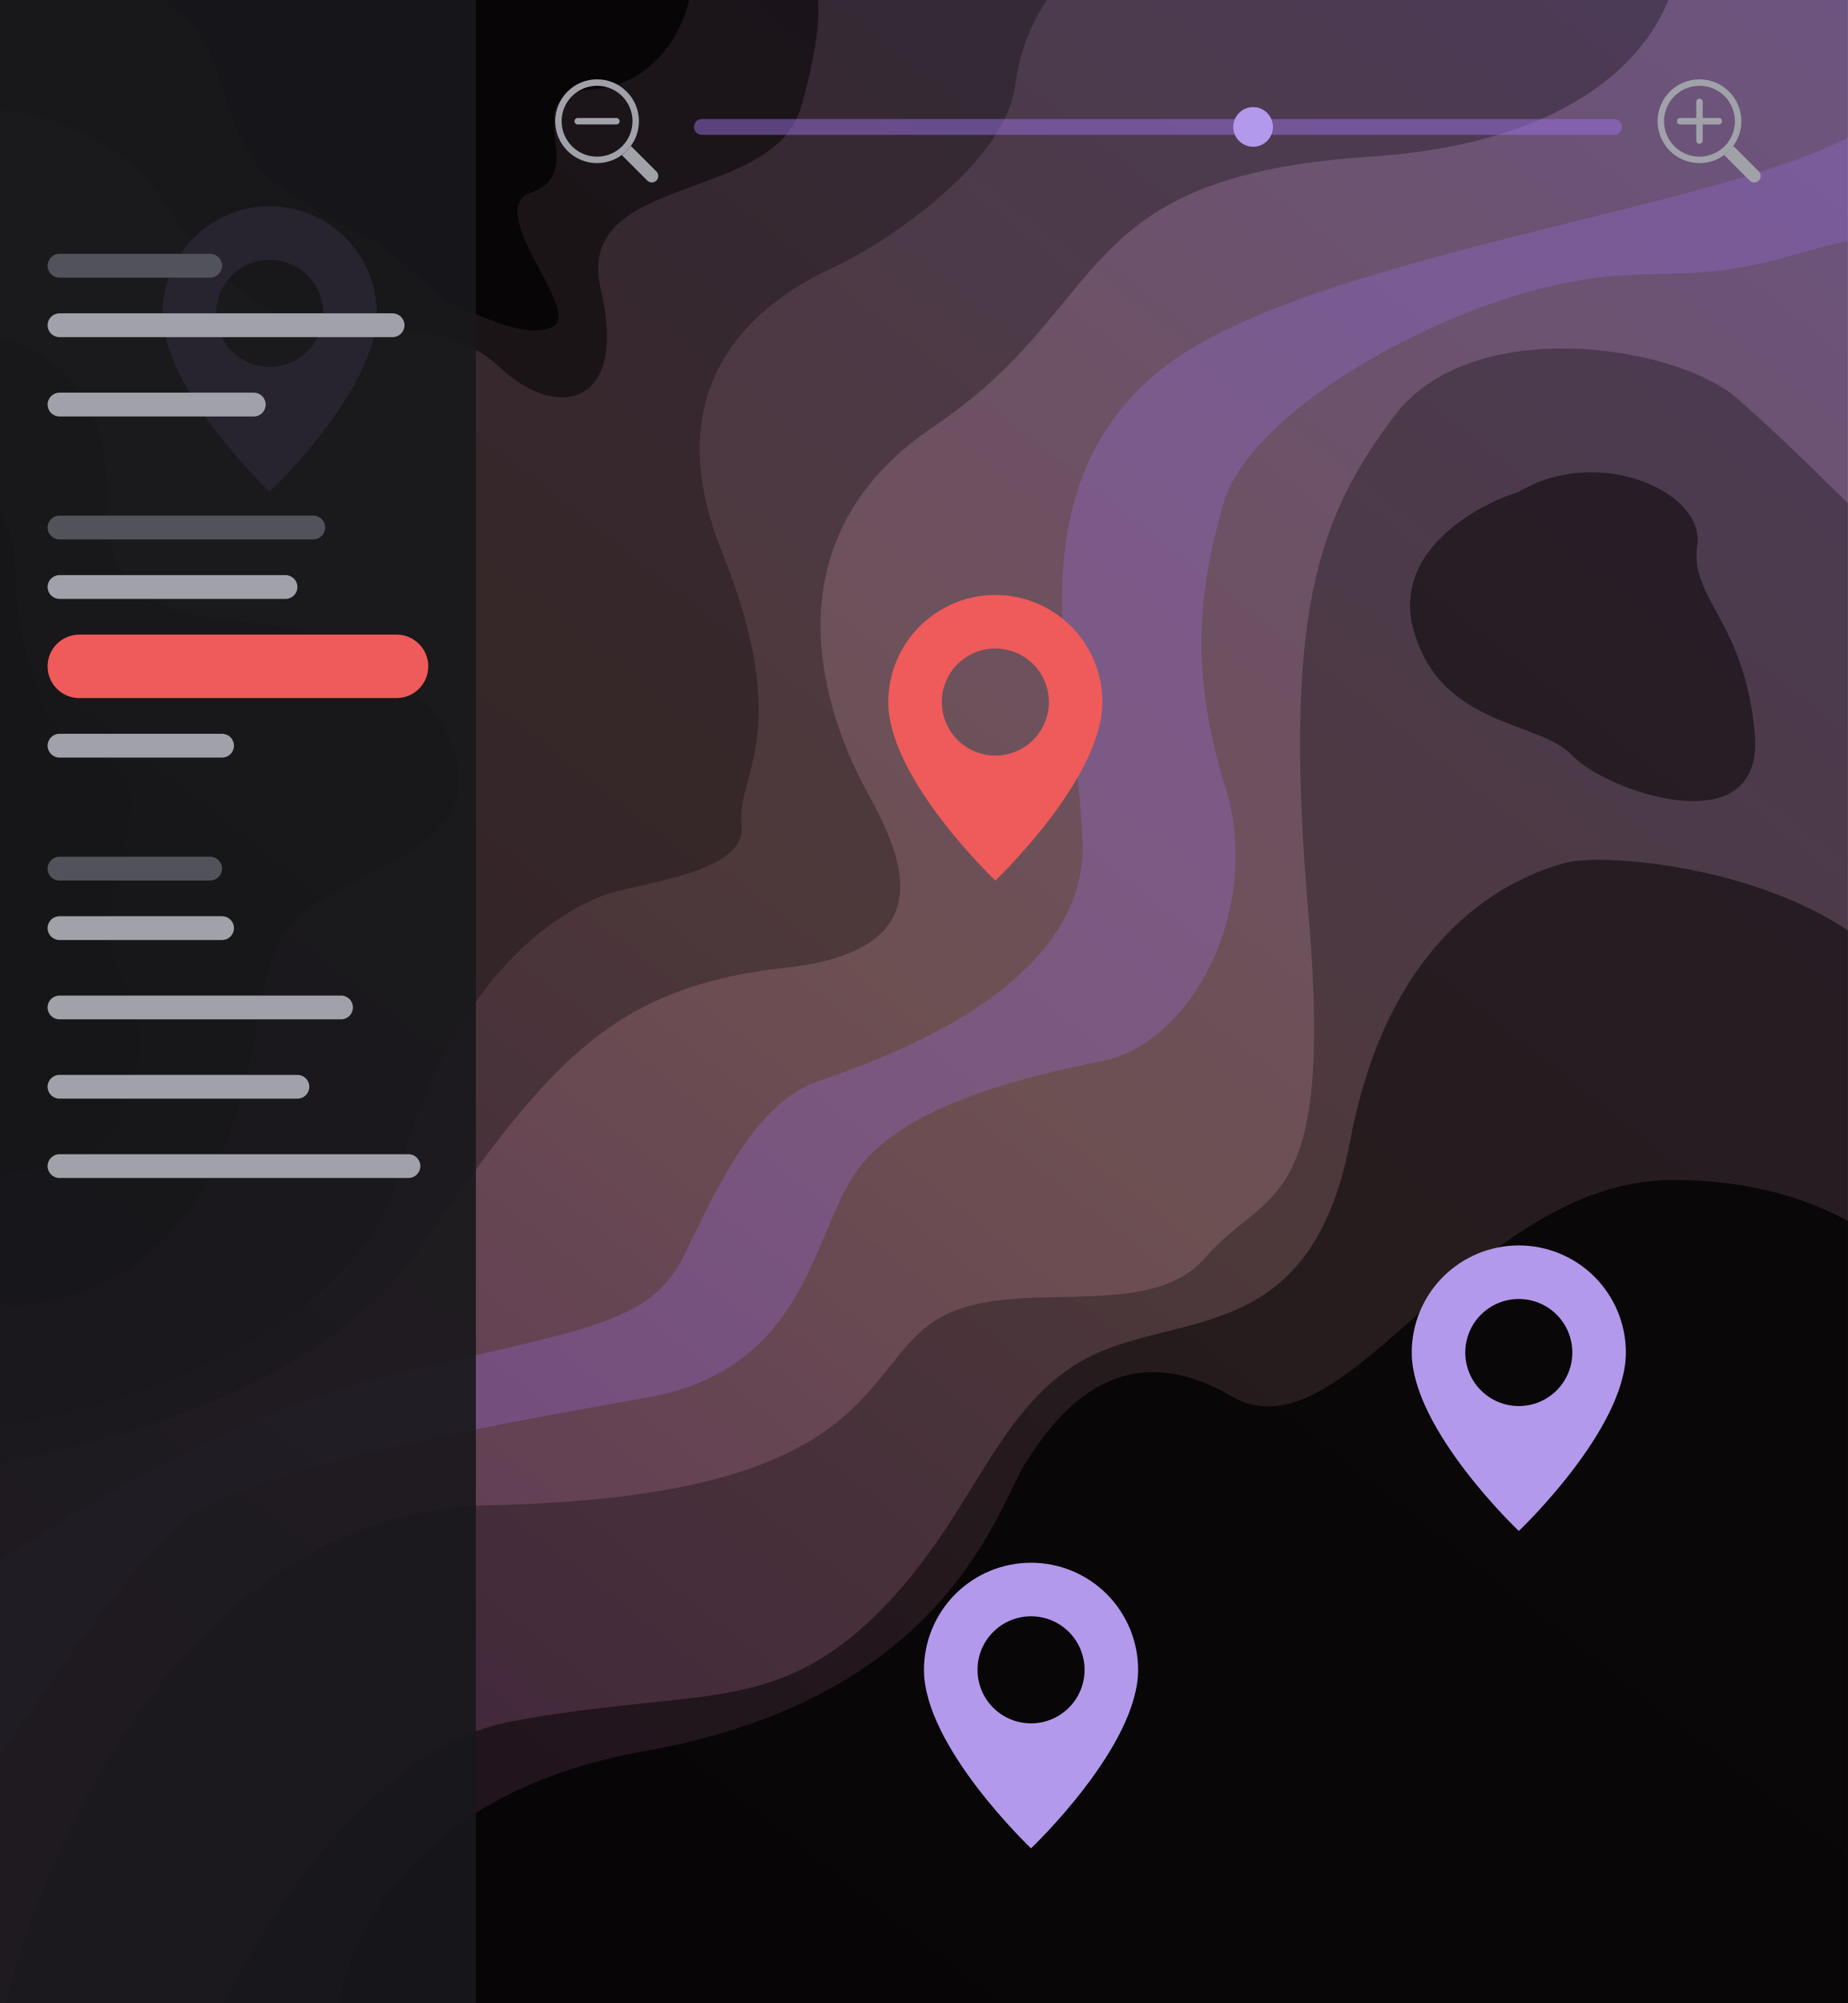
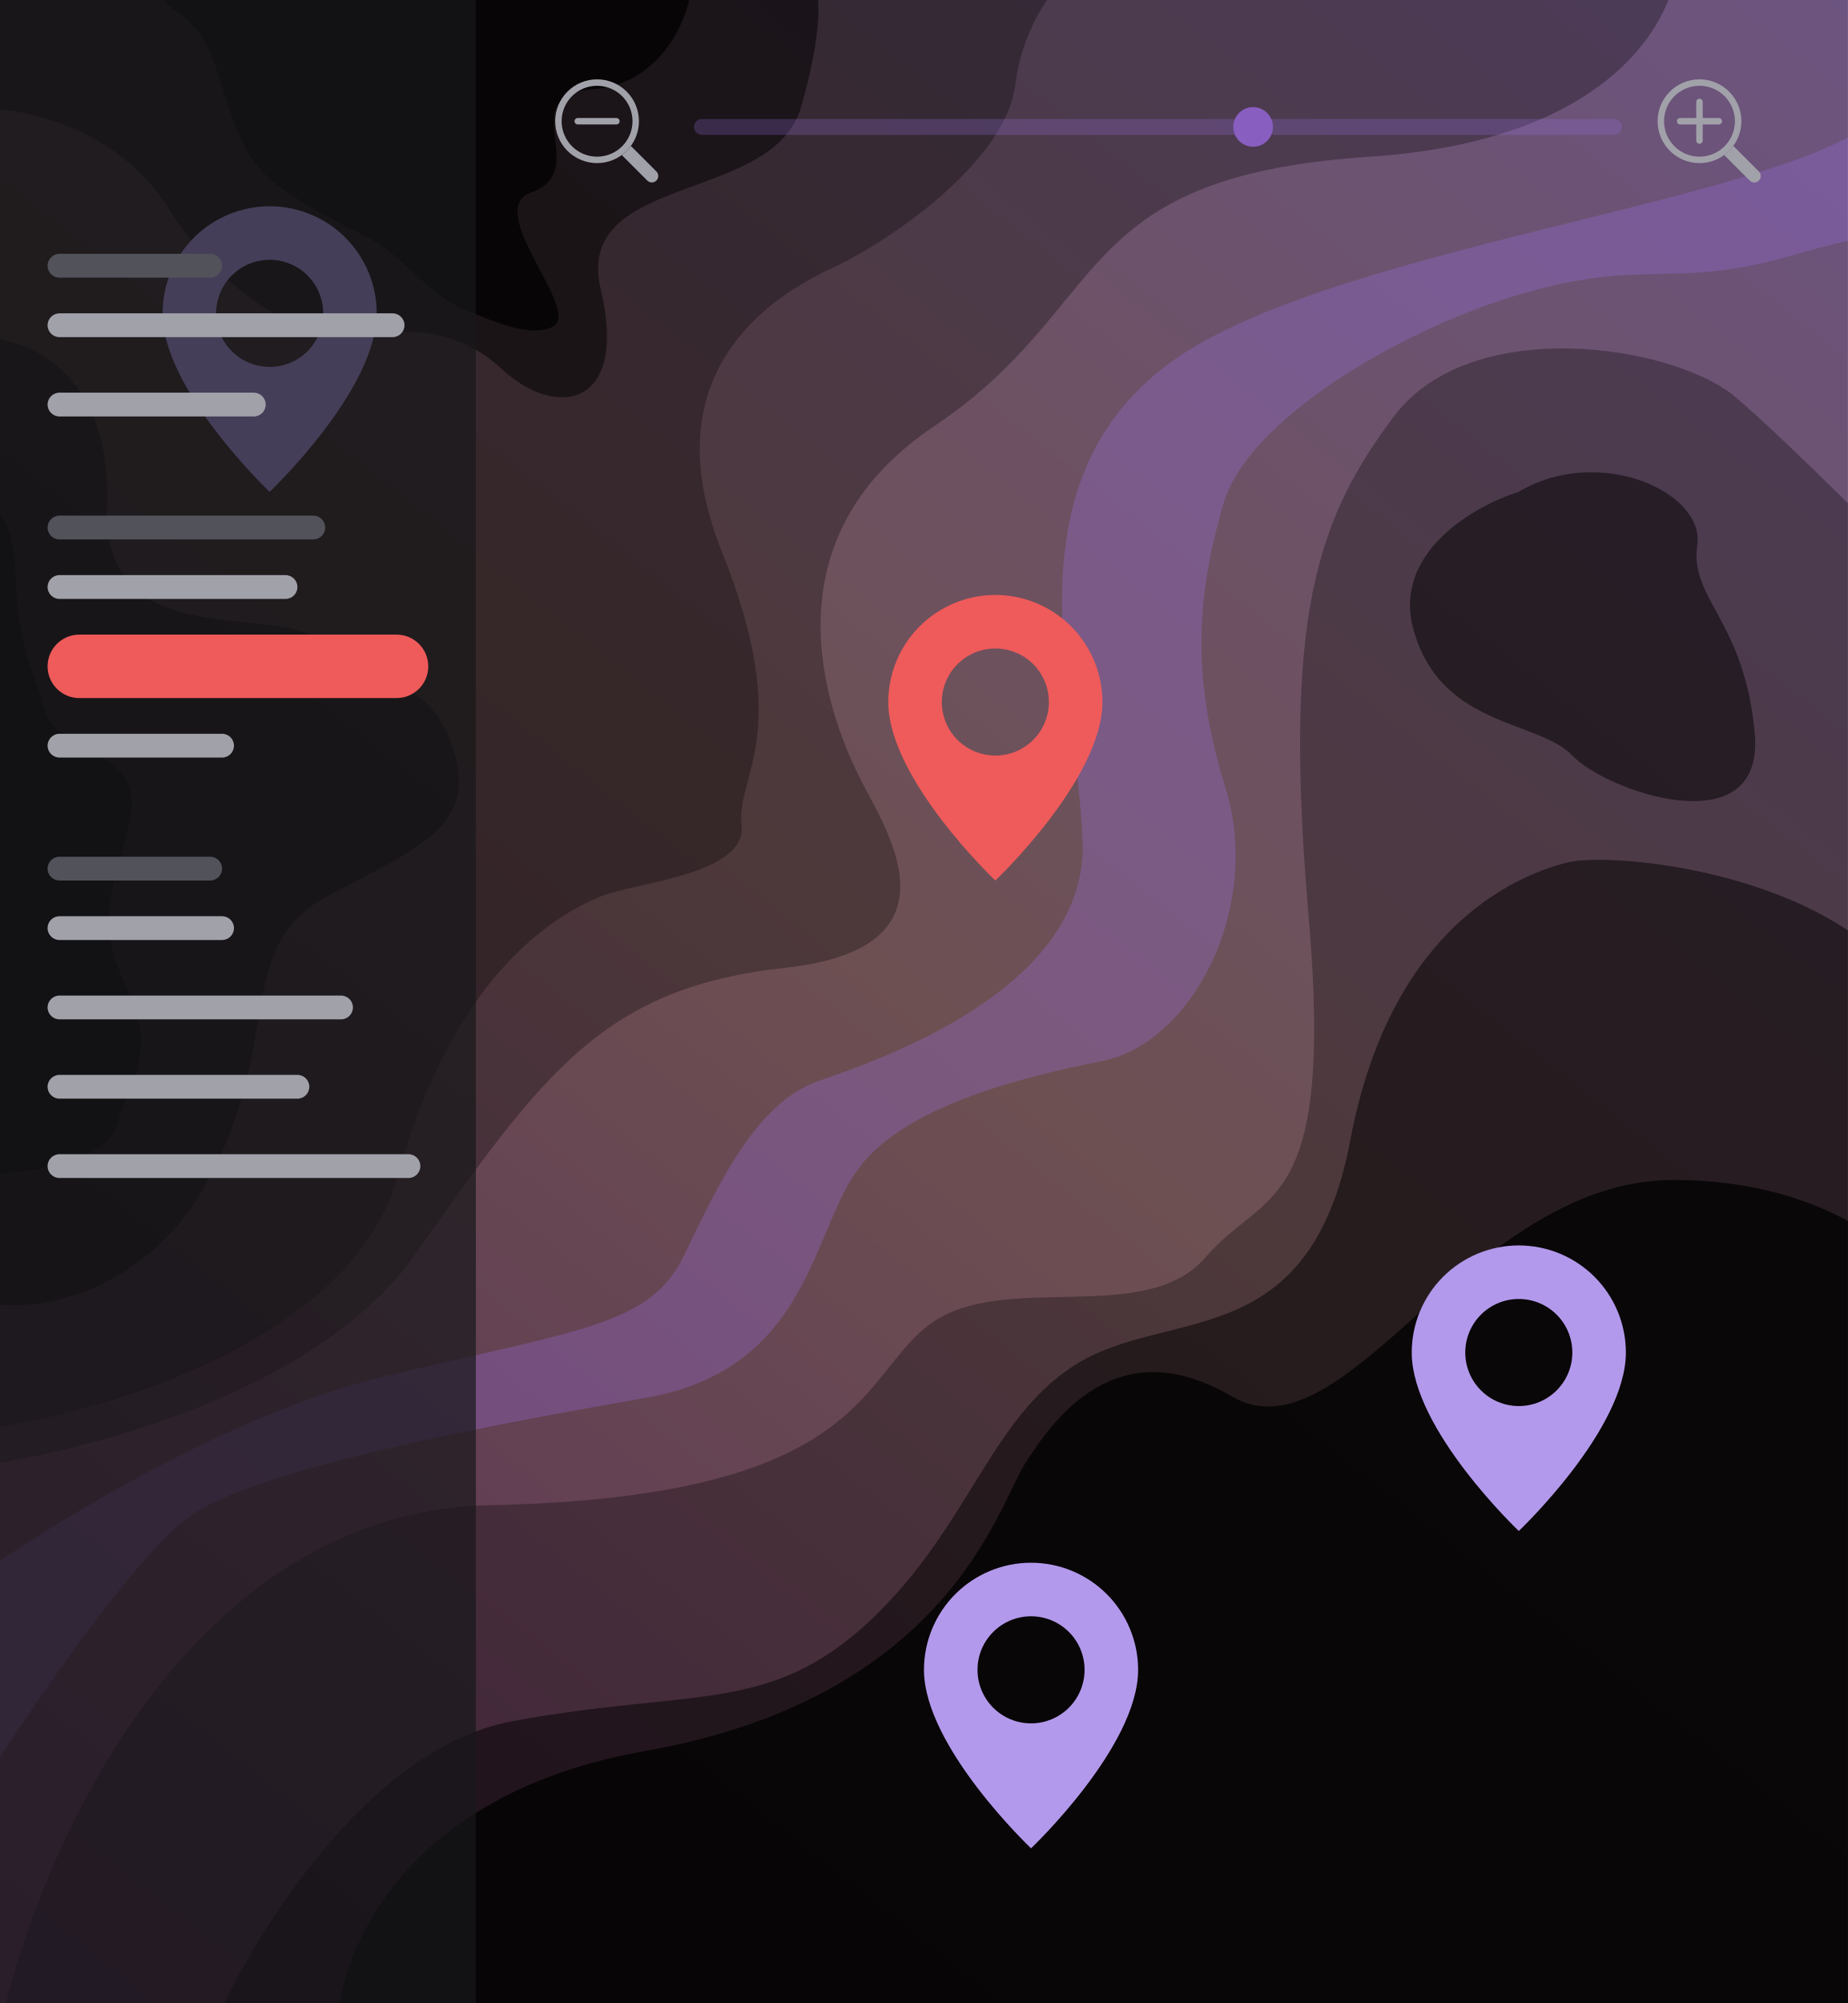
<svg xmlns="http://www.w3.org/2000/svg" viewBox="0 0 466 505" fill="none">
-   <g clip-path="url(#clip0_1_473)">
-     <rect width="466" height="505" fill="url(#paint0_linear_1_473)" />
+   <g clip-path="url(#clip0_1_877)">
+     <rect width="466" height="505" fill="url(#paint0_linear_1_877)" />
    <path d="M162.5 441.5C101.3 452.3 85.333 492.667 85 511.5H489.5V330C484.167 319.167 463.2 297.5 422 297.5C370.5 297.5 339.5 369 310.5 352C281.5 335 265.5 358 258.5 369C251.5 380 239 428 162.5 441.5Z" fill="black" fill-opacity="0.75" />
    <path d="M356.5 159C350.9 139.4 371.833 127.5 383 124C403.07 112 430 124 428 137.5C426 151 440 156.5 442.5 185C445 213.5 405 199.5 396.5 190.5C388 181.5 363.5 183.5 356.5 159Z" fill="black" fill-opacity="0.5" />
    <path d="M129 434C92.6 440.8 63.5 488.5 53.5 511.5V518L489.5 524C491.167 455.667 493.5 309.3 489.5 270.5C484.5 222 408.5 214 395 217.5C381.5 221 350.5 234.5 340.5 287.5C330.5 340.5 296 330 273 343C250 356 245 384.5 219.5 408.5C194 432.5 174.5 425.5 129 434Z" fill="black" fill-opacity="0.5" />
    <path d="M123.5 379.5C46.7 381.1 9.167 468.167 0 511.5L502.5 541L495.5 156.5C481.333 142 449.9 110.4 437.5 100C422 87 371 79 351.5 105C332 131 323.5 155.5 330 231C336.5 306.5 319 299.5 304 317C289 334.5 253.5 320.5 235 333.5C216.5 346.5 219.5 377.5 123.5 379.5Z" fill="black" fill-opacity="0.3" />
    <path d="M97 347C56.6 356.6 8.833 386.667 -10 400.5L-7 454C5.667 433.667 34.6 390.7 49 381.5C67 370 122 359.5 162.5 352.5C203 345.5 204.5 312.5 215.5 296C226.5 279.5 255.5 272 278 267.5C300.5 263 318.5 229 309 198.5C299.5 168 302.724 147.215 308.5 127C314.5 106 353 83 384 74C415 65 422 73 451.5 64.5C475.1 57.7 484.333 57.333 486 58C490.333 40.833 494.1 11 474.5 29C450 51.5 332 62 293 93C254 124 271.5 175 273 212C274.5 249 222.5 267 206.5 272.5C190.5 278 181 299 172.5 316.5C164 334 147.5 335 97 347Z" fill="#9A70E2" fill-opacity="0.3" />
    <path d="M104.5 316.5C78.5 353.3 13.667 368.167 -15.5 371L-9.5 -15L423 -10.5C422.667 4.5 406.7 35.5 345.5 39.5C269 44.5 281 77 235.5 107.5C190 138 211 184.5 217 196.5C223 208.5 244 239 198 244C152.205 248.978 137.134 270.309 104.933 315.887L104.5 316.5Z" fill="black" fill-opacity="0.3" />
    <path d="M100.5 296C88.9 338.4 25 356.667 -5.5 360.5L-4.5 -6.5H270C266.167 -3.667 258 5.9 256 21.5C253.5 41 224 61 210 67.5C196 74 163.5 93 182 139C200.5 185 185.5 195.5 187 208C188.5 220.5 160 222.5 151.5 226C143 229.5 115 243 100.5 296Z" fill="black" fill-opacity="0.3" />
    <path d="M52.5 297.5C37.3 325.5 11.167 330.167 0 329L-1 85.5C8.833 86.333 28.2 95.9 27 127.5C25.5 167 72 150.5 82.5 163C93 175.5 107 168 114 188C121 208 106 213.5 82.5 226C59 238.5 71.5 262.5 52.5 297.5Z" fill="black" fill-opacity="0.5" />
    <path d="M29.5 283.5C26.7 293.1 7 295.833 -2.5 296C-3.288 239.833 -4.392 127.7 -2.5 128.5C-0.135 129.5 3.5 130.5 4 146.5C4.5 162.5 8.5 169.5 11.5 179.5C14.5 189.5 36 189 33 205.5C30 222 23 230 31.5 248C40 266 33 271.5 29.5 283.5Z" fill="black" fill-opacity="0.75" />
    <path d="M42.5 52.5C30.1 32.9 7.667 27.667 -2 27.5L-1.5 -3H205.5C206.667 -1.167 207.6 7.4 202 27C195 51.5 144.5 43.5 151.5 73C158.5 102.5 140.5 106 126.5 93C112.5 80 96 84 87 84.5C78 85 58 77 42.5 52.5Z" fill="black" fill-opacity="0.5" />
    <path d="M46.5 4.5C56.5 12 55.5 30 65 42C69.121 47.205 79.797 53.527 91.976 59.5C102.26 64.543 107.615 74.338 117 78C122.061 79.87 134 86 140 82C145.5 77 121.91 52.79 134 48.5C149.5 43 129 24 149.5 22.5C165.9 21.3 172.667 6.333 174 -1L153.5 -1.5L42.5 -1C40.5 -1.667 38.5 -1.5 46.5 4.5Z" fill="black" fill-opacity="0.75" />
    <path d="M260 466C260 466 287 440.413 287 421C287 413.839 284.155 406.972 279.092 401.908C274.028 396.845 267.161 394 260 394C252.839 394 245.972 396.845 240.908 401.908C235.845 406.972 233 413.839 233 421C233 440.413 260 466 260 466ZM260 434.5C256.42 434.5 252.986 433.078 250.454 430.546C247.922 428.014 246.5 424.58 246.5 421C246.5 417.42 247.922 413.986 250.454 411.454C252.986 408.922 256.42 407.5 260 407.5C263.58 407.5 267.014 408.922 269.546 411.454C272.078 413.986 273.5 417.42 273.5 421C273.5 424.58 272.078 428.014 269.546 430.546C267.014 433.078 263.58 434.5 260 434.5Z" fill="#B399EC" />
    <path d="M383 386C383 386 410 360.413 410 341C410 333.839 407.155 326.972 402.092 321.908C397.028 316.845 390.161 314 383 314C375.839 314 368.972 316.845 363.908 321.908C358.845 326.972 356 333.839 356 341C356 360.413 383 386 383 386ZM383 354.5C379.42 354.5 375.986 353.078 373.454 350.546C370.922 348.014 369.5 344.58 369.5 341C369.5 337.42 370.922 333.986 373.454 331.454C375.986 328.922 379.42 327.5 383 327.5C386.58 327.5 390.014 328.922 392.546 331.454C395.078 333.986 396.5 337.42 396.5 341C396.5 344.58 395.078 348.014 392.546 350.546C390.014 353.078 386.58 354.5 383 354.5Z" fill="#B399EC" />
    <path d="M68 124C68 124 95 98.413 95 79C95 71.839 92.155 64.972 87.092 59.908C82.028 54.845 75.161 52 68 52C60.839 52 53.972 54.845 48.908 59.908C43.845 64.972 41 71.839 41 79C41 98.413 68 124 68 124ZM68 92.5C64.42 92.5 60.986 91.078 58.454 88.546C55.922 86.014 54.5 82.58 54.5 79C54.5 75.42 55.922 71.986 58.454 69.454C60.986 66.922 64.42 65.5 68 65.5C71.58 65.5 75.014 66.922 77.546 69.454C80.078 71.986 81.5 75.42 81.5 79C81.5 82.58 80.078 86.014 77.546 88.546C75.014 91.078 71.58 92.5 68 92.5Z" fill="#B399EC" />
    <path d="M251 222C251 222 278 196.413 278 177C278 169.839 275.155 162.972 270.092 157.908C265.028 152.845 258.161 150 251 150C243.839 150 236.972 152.845 231.908 157.908C226.845 162.972 224 169.839 224 177C224 196.413 251 222 251 222ZM251 190.5C247.42 190.5 243.986 189.078 241.454 186.546C238.922 184.014 237.5 180.58 237.5 177C237.5 173.42 238.922 169.986 241.454 167.454C243.986 164.922 247.42 163.5 251 163.5C254.58 163.5 258.014 164.922 260.546 167.454C263.078 169.986 264.5 173.42 264.5 177C264.5 180.58 263.078 184.014 260.546 186.546C258.014 189.078 254.58 190.5 251 190.5Z" fill="#EF5A5A" />
-     <rect width="120" height="505" fill="#18181B" fill-opacity="0.9" />
-     <rect x="12" y="64" width="44" height="6" rx="3" fill="#52525B" />
-     <rect x="12" y="79" width="90" height="6" rx="3" fill="#A1A1AA" />
-     <rect x="12" y="99" width="55" height="6" rx="3" fill="#A1A1AA" />
-     <rect x="12" y="130" width="70" height="6" rx="3" fill="#52525B" />
-     <rect x="12" y="145" width="63" height="6" rx="3" fill="#A1A1AA" />
-     <rect x="12" y="160" width="96" height="16" rx="8" fill="#EF5A5A" />
-     <rect x="12" y="185" width="47" height="6" rx="3" fill="#A1A1AA" />
-     <rect x="12" y="216" width="44" height="6" rx="3" fill="#52525B" />
-     <rect x="12" y="231" width="47" height="6" rx="3" fill="#A1A1AA" />
-     <rect x="12" y="251" width="77" height="6" rx="3" fill="#A1A1AA" />
-     <rect x="12" y="271" width="66" height="6" rx="3" fill="#A1A1AA" />
-     <rect x="12" y="291" width="94" height="6" rx="3" fill="#A1A1AA" />
-     <g clip-path="url(#clip1_1_473)">
+     <g filter="url(#filter0_b_1_877)">
+       <rect width="120" height="505" fill="#18181B" fill-opacity="0.7" />
+       <rect x="12" y="64" width="44" height="6" rx="3" fill="#52525B" />
+       <rect x="12" y="79" width="90" height="6" rx="3" fill="#A1A1AA" />
+       <rect x="12" y="99" width="55" height="6" rx="3" fill="#A1A1AA" />
+       <rect x="12" y="130" width="70" height="6" rx="3" fill="#52525B" />
+       <rect x="12" y="145" width="63" height="6" rx="3" fill="#A1A1AA" />
+       <rect x="12" y="160" width="96" height="16" rx="8" fill="#EF5A5A" />
+       <rect x="12" y="185" width="47" height="6" rx="3" fill="#A1A1AA" />
+       <rect x="12" y="216" width="44" height="6" rx="3" fill="#52525B" />
+       <rect x="12" y="231" width="47" height="6" rx="3" fill="#A1A1AA" />
+       <rect x="12" y="251" width="77" height="6" rx="3" fill="#A1A1AA" />
+       <rect x="12" y="271" width="66" height="6" rx="3" fill="#A1A1AA" />
+       <rect x="12" y="291" width="94" height="6" rx="3" fill="#A1A1AA" />
+     </g>
+     <g clip-path="url(#clip1_1_877)">
      <path fill-rule="evenodd" clip-rule="evenodd" d="M428.562 39.5C429.736 39.5 430.898 39.269 431.983 38.82C433.067 38.37 434.052 37.712 434.882 36.882C435.712 36.052 436.371 35.067 436.82 33.983C437.269 32.898 437.5 31.736 437.5 30.562C437.5 29.389 437.269 28.227 436.82 27.142C436.371 26.058 435.712 25.073 434.882 24.243C434.052 23.413 433.067 22.755 431.983 22.305C430.898 21.856 429.736 21.625 428.562 21.625C426.192 21.625 423.919 22.567 422.243 24.243C420.567 25.919 419.625 28.192 419.625 30.562C419.625 32.933 420.567 35.206 422.243 36.882C423.919 38.558 426.192 39.5 428.562 39.5ZM439.125 30.562C439.125 33.364 438.012 36.05 436.031 38.031C434.05 40.012 431.364 41.125 428.562 41.125C425.761 41.125 423.075 40.012 421.094 38.031C419.113 36.05 418 33.364 418 30.562C418 27.761 419.113 25.075 421.094 23.094C423.075 21.113 425.761 20 428.562 20C431.364 20 434.05 21.113 436.031 23.094C438.012 25.075 439.125 27.761 439.125 30.562Z" fill="#A1A1AA" />
      <path d="M434.809 39.081C434.857 39.146 434.91 39.208 434.968 39.268L441.225 45.524C441.529 45.829 441.943 46 442.374 46C442.805 46.001 443.218 45.829 443.523 45.525C443.828 45.22 443.999 44.807 444 44.376C444 43.944 443.829 43.531 443.524 43.226L437.268 36.97C437.21 36.911 437.147 36.857 437.081 36.807C436.444 37.677 435.678 38.444 434.809 39.082V39.081Z" fill="#A1A1AA" />
      <path fill-rule="evenodd" clip-rule="evenodd" d="M428.562 24.875C428.778 24.875 428.985 24.961 429.137 25.113C429.289 25.265 429.375 25.472 429.375 25.688V29.75H433.438C433.653 29.75 433.86 29.836 434.012 29.988C434.164 30.14 434.25 30.347 434.25 30.562C434.25 30.778 434.164 30.985 434.012 31.137C433.86 31.289 433.653 31.375 433.438 31.375H429.375V35.438C429.375 35.653 429.289 35.86 429.137 36.012C428.985 36.164 428.778 36.25 428.562 36.25C428.347 36.25 428.14 36.164 427.988 36.012C427.836 35.86 427.75 35.653 427.75 35.438V31.375H423.688C423.472 31.375 423.265 31.289 423.113 31.137C422.961 30.985 422.875 30.778 422.875 30.562C422.875 30.347 422.961 30.14 423.113 29.988C423.265 29.836 423.472 29.75 423.688 29.75H427.75V25.688C427.75 25.472 427.836 25.265 427.988 25.113C428.14 24.961 428.347 24.875 428.562 24.875Z" fill="#A1A1AA" />
    </g>
-     <g clip-path="url(#clip2_1_473)">
+     <g clip-path="url(#clip2_1_877)">
      <path fill-rule="evenodd" clip-rule="evenodd" d="M150.562 39.5C151.736 39.5 152.898 39.269 153.983 38.82C155.067 38.37 156.052 37.712 156.882 36.882C157.712 36.052 158.371 35.067 158.82 33.983C159.269 32.898 159.5 31.736 159.5 30.562C159.5 29.389 159.269 28.227 158.82 27.142C158.371 26.058 157.712 25.073 156.882 24.243C156.052 23.413 155.067 22.755 153.983 22.305C152.898 21.856 151.736 21.625 150.562 21.625C148.192 21.625 145.919 22.567 144.243 24.243C142.567 25.919 141.625 28.192 141.625 30.562C141.625 32.933 142.567 35.206 144.243 36.882C145.919 38.558 148.192 39.5 150.562 39.5ZM161.125 30.562C161.125 33.364 160.012 36.05 158.031 38.031C156.05 40.012 153.364 41.125 150.562 41.125C147.761 41.125 145.075 40.012 143.094 38.031C141.113 36.05 140 33.364 140 30.562C140 27.761 141.113 25.075 143.094 23.094C145.075 21.113 147.761 20 150.562 20C153.364 20 156.05 21.113 158.031 23.094C160.012 25.075 161.125 27.761 161.125 30.562Z" fill="#A1A1AA" />
      <path d="M156.809 39.081C156.857 39.146 156.91 39.208 156.968 39.268L163.225 45.524C163.529 45.829 163.943 46 164.374 46C164.805 46.001 165.218 45.829 165.523 45.525C165.828 45.22 165.999 44.807 166 44.376C166 43.944 165.829 43.531 165.524 43.226L159.268 36.97C159.21 36.911 159.147 36.857 159.081 36.807C158.444 37.677 157.678 38.444 156.809 39.082V39.081Z" fill="#A1A1AA" />
      <path fill-rule="evenodd" clip-rule="evenodd" d="M144.875 30.562C144.875 30.347 144.961 30.14 145.113 29.988C145.265 29.836 145.472 29.75 145.688 29.75H155.438C155.653 29.75 155.86 29.836 156.012 29.988C156.164 30.14 156.25 30.347 156.25 30.562C156.25 30.778 156.164 30.985 156.012 31.137C155.86 31.289 155.653 31.375 155.438 31.375H145.688C145.472 31.375 145.265 31.289 145.113 31.137C144.961 30.985 144.875 30.778 144.875 30.562Z" fill="#A1A1AA" />
    </g>
-     <rect x="175" y="30" width="234" height="4" rx="2" fill="#9A70E2" fill-opacity="0.5" />
-     <circle cx="316" cy="32" r="5" fill="#B399EC" />
+     <rect x="175" y="30" width="234" height="4" rx="2" fill="#9A70E2" fill-opacity="0.25" />
+     <circle cx="316" cy="32" r="5" fill="#885EC0" />
  </g>
  <defs>
-     <linearGradient id="paint0_linear_1_473" x1="466" y1="2.19214e-05" x2="41.556" y2="537.797" gradientUnits="userSpaceOnUse">
+     <filter id="filter0_b_1_877" x="-8" y="-8" width="136" height="521" filterUnits="userSpaceOnUse" color-interpolation-filters="sRGB">
+       <feFlood flood-opacity="0" result="BackgroundImageFix" />
+       <feGaussianBlur in="BackgroundImageFix" stdDeviation="4" />
+       <feComposite in2="SourceAlpha" operator="in" result="effect1_backgroundBlur_1_877" />
+       <feBlend mode="normal" in="SourceGraphic" in2="effect1_backgroundBlur_1_877" result="shape" />
+     </filter>
+     <linearGradient id="paint0_linear_1_877" x1="466" y1="2.19214e-05" x2="41.556" y2="537.797" gradientUnits="userSpaceOnUse">
      <stop stop-color="#6C5480" />
      <stop offset="0.5" stop-color="#6D5052" />
      <stop offset="1" stop-color="#582E54" />
    </linearGradient>
-     <clipPath id="clip0_1_473">
+     <clipPath id="clip0_1_877">
      <rect width="466" height="505" fill="white" />
    </clipPath>
-     <clipPath id="clip1_1_473">
+     <clipPath id="clip1_1_877">
      <rect width="26" height="26" fill="white" transform="translate(418 20)" />
    </clipPath>
-     <clipPath id="clip2_1_473">
+     <clipPath id="clip2_1_877">
      <rect width="26" height="26" fill="white" transform="translate(140 20)" />
    </clipPath>
  </defs>
</svg>
